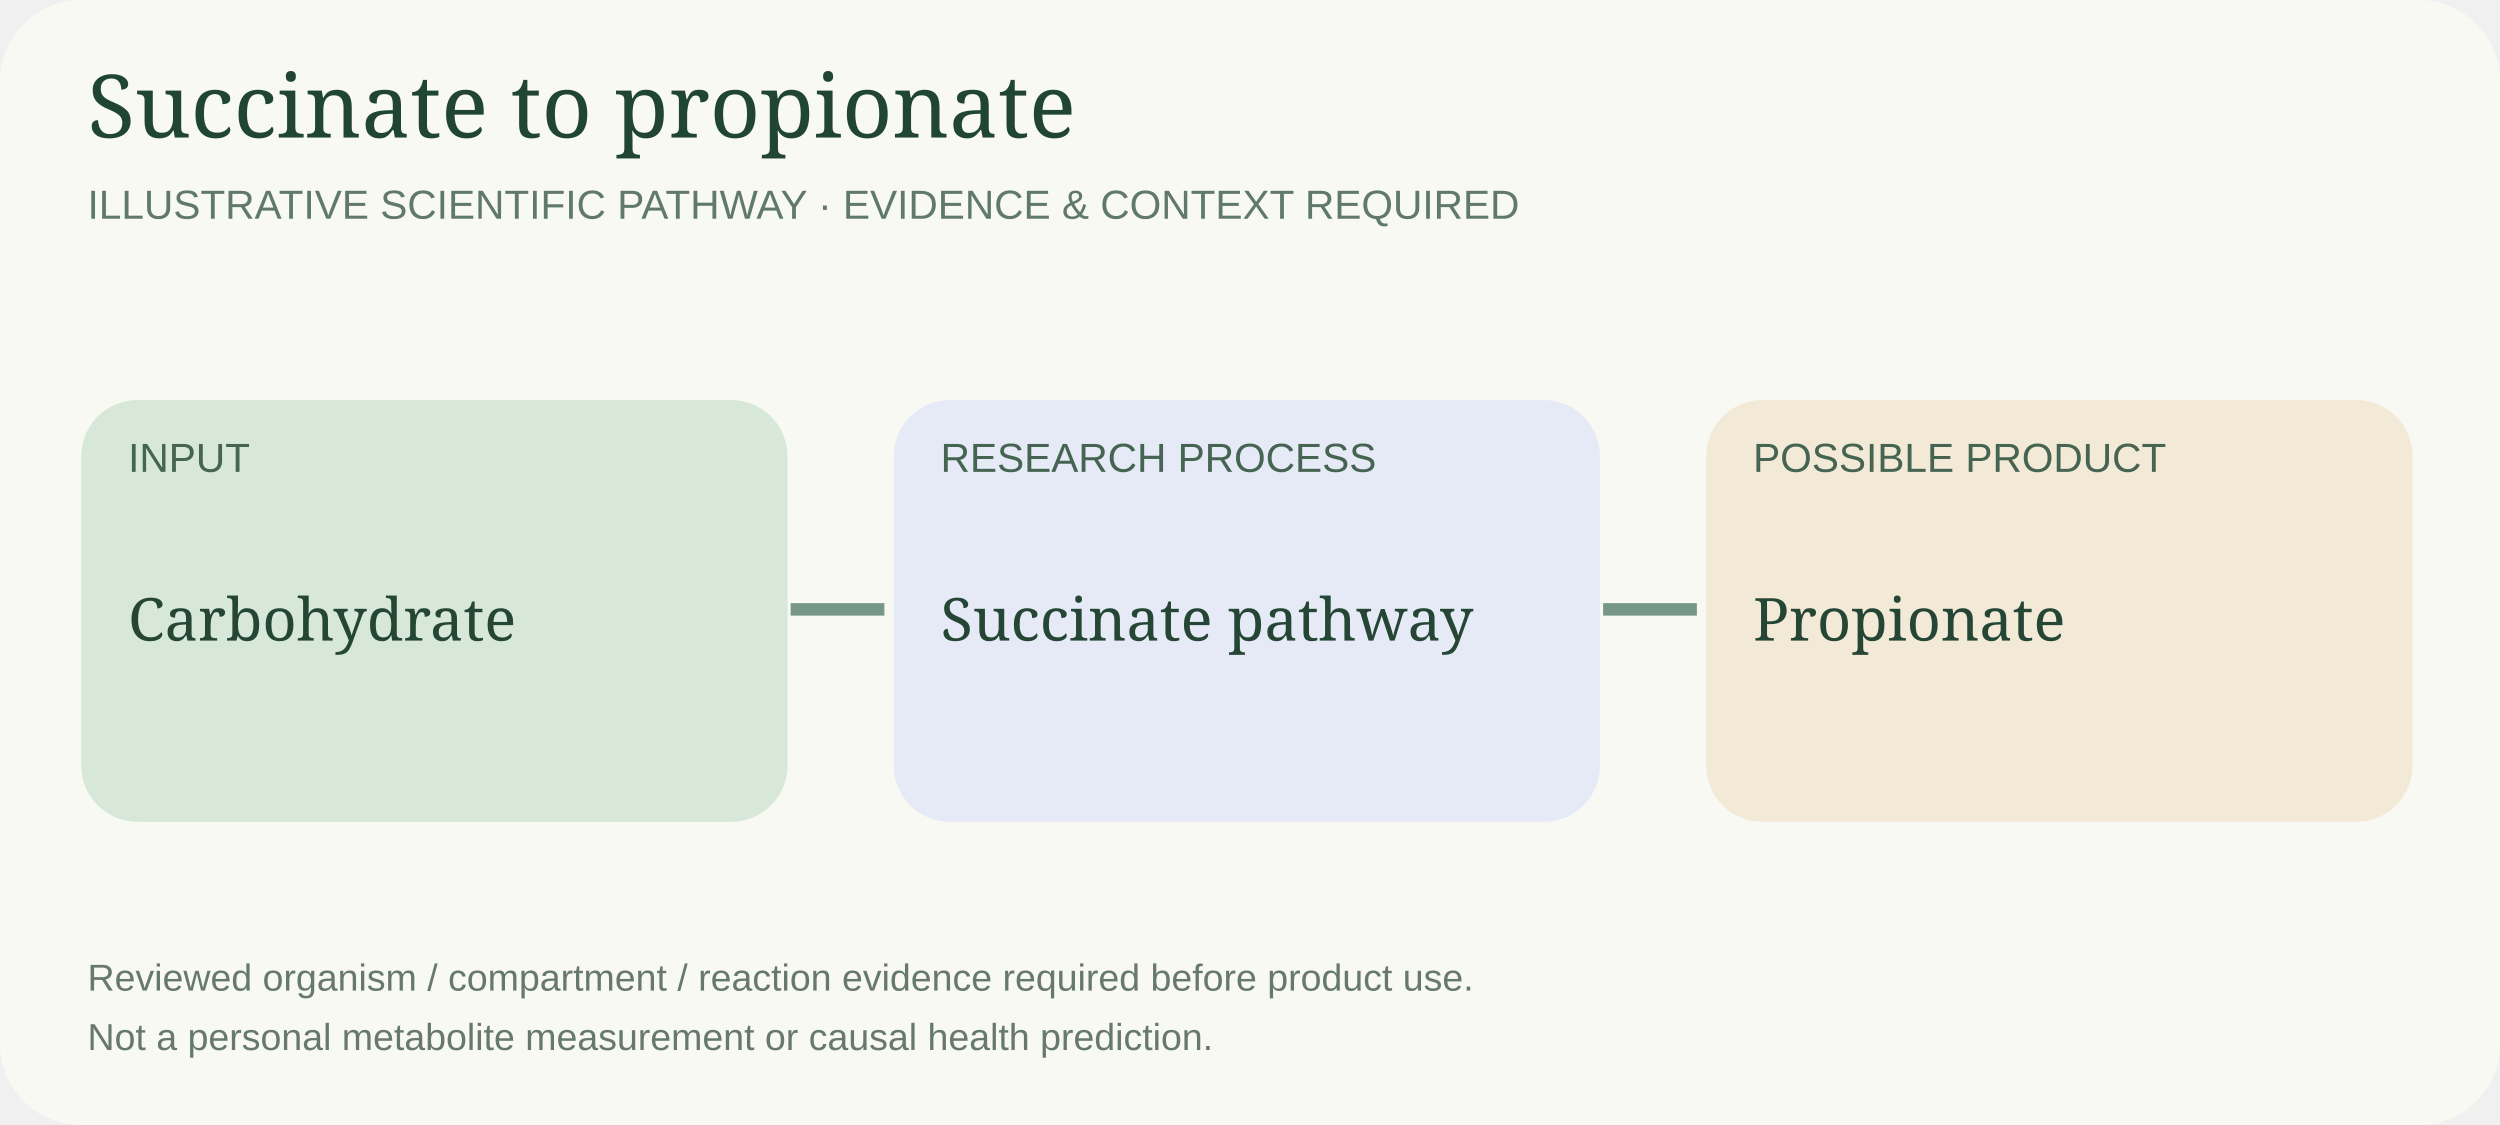
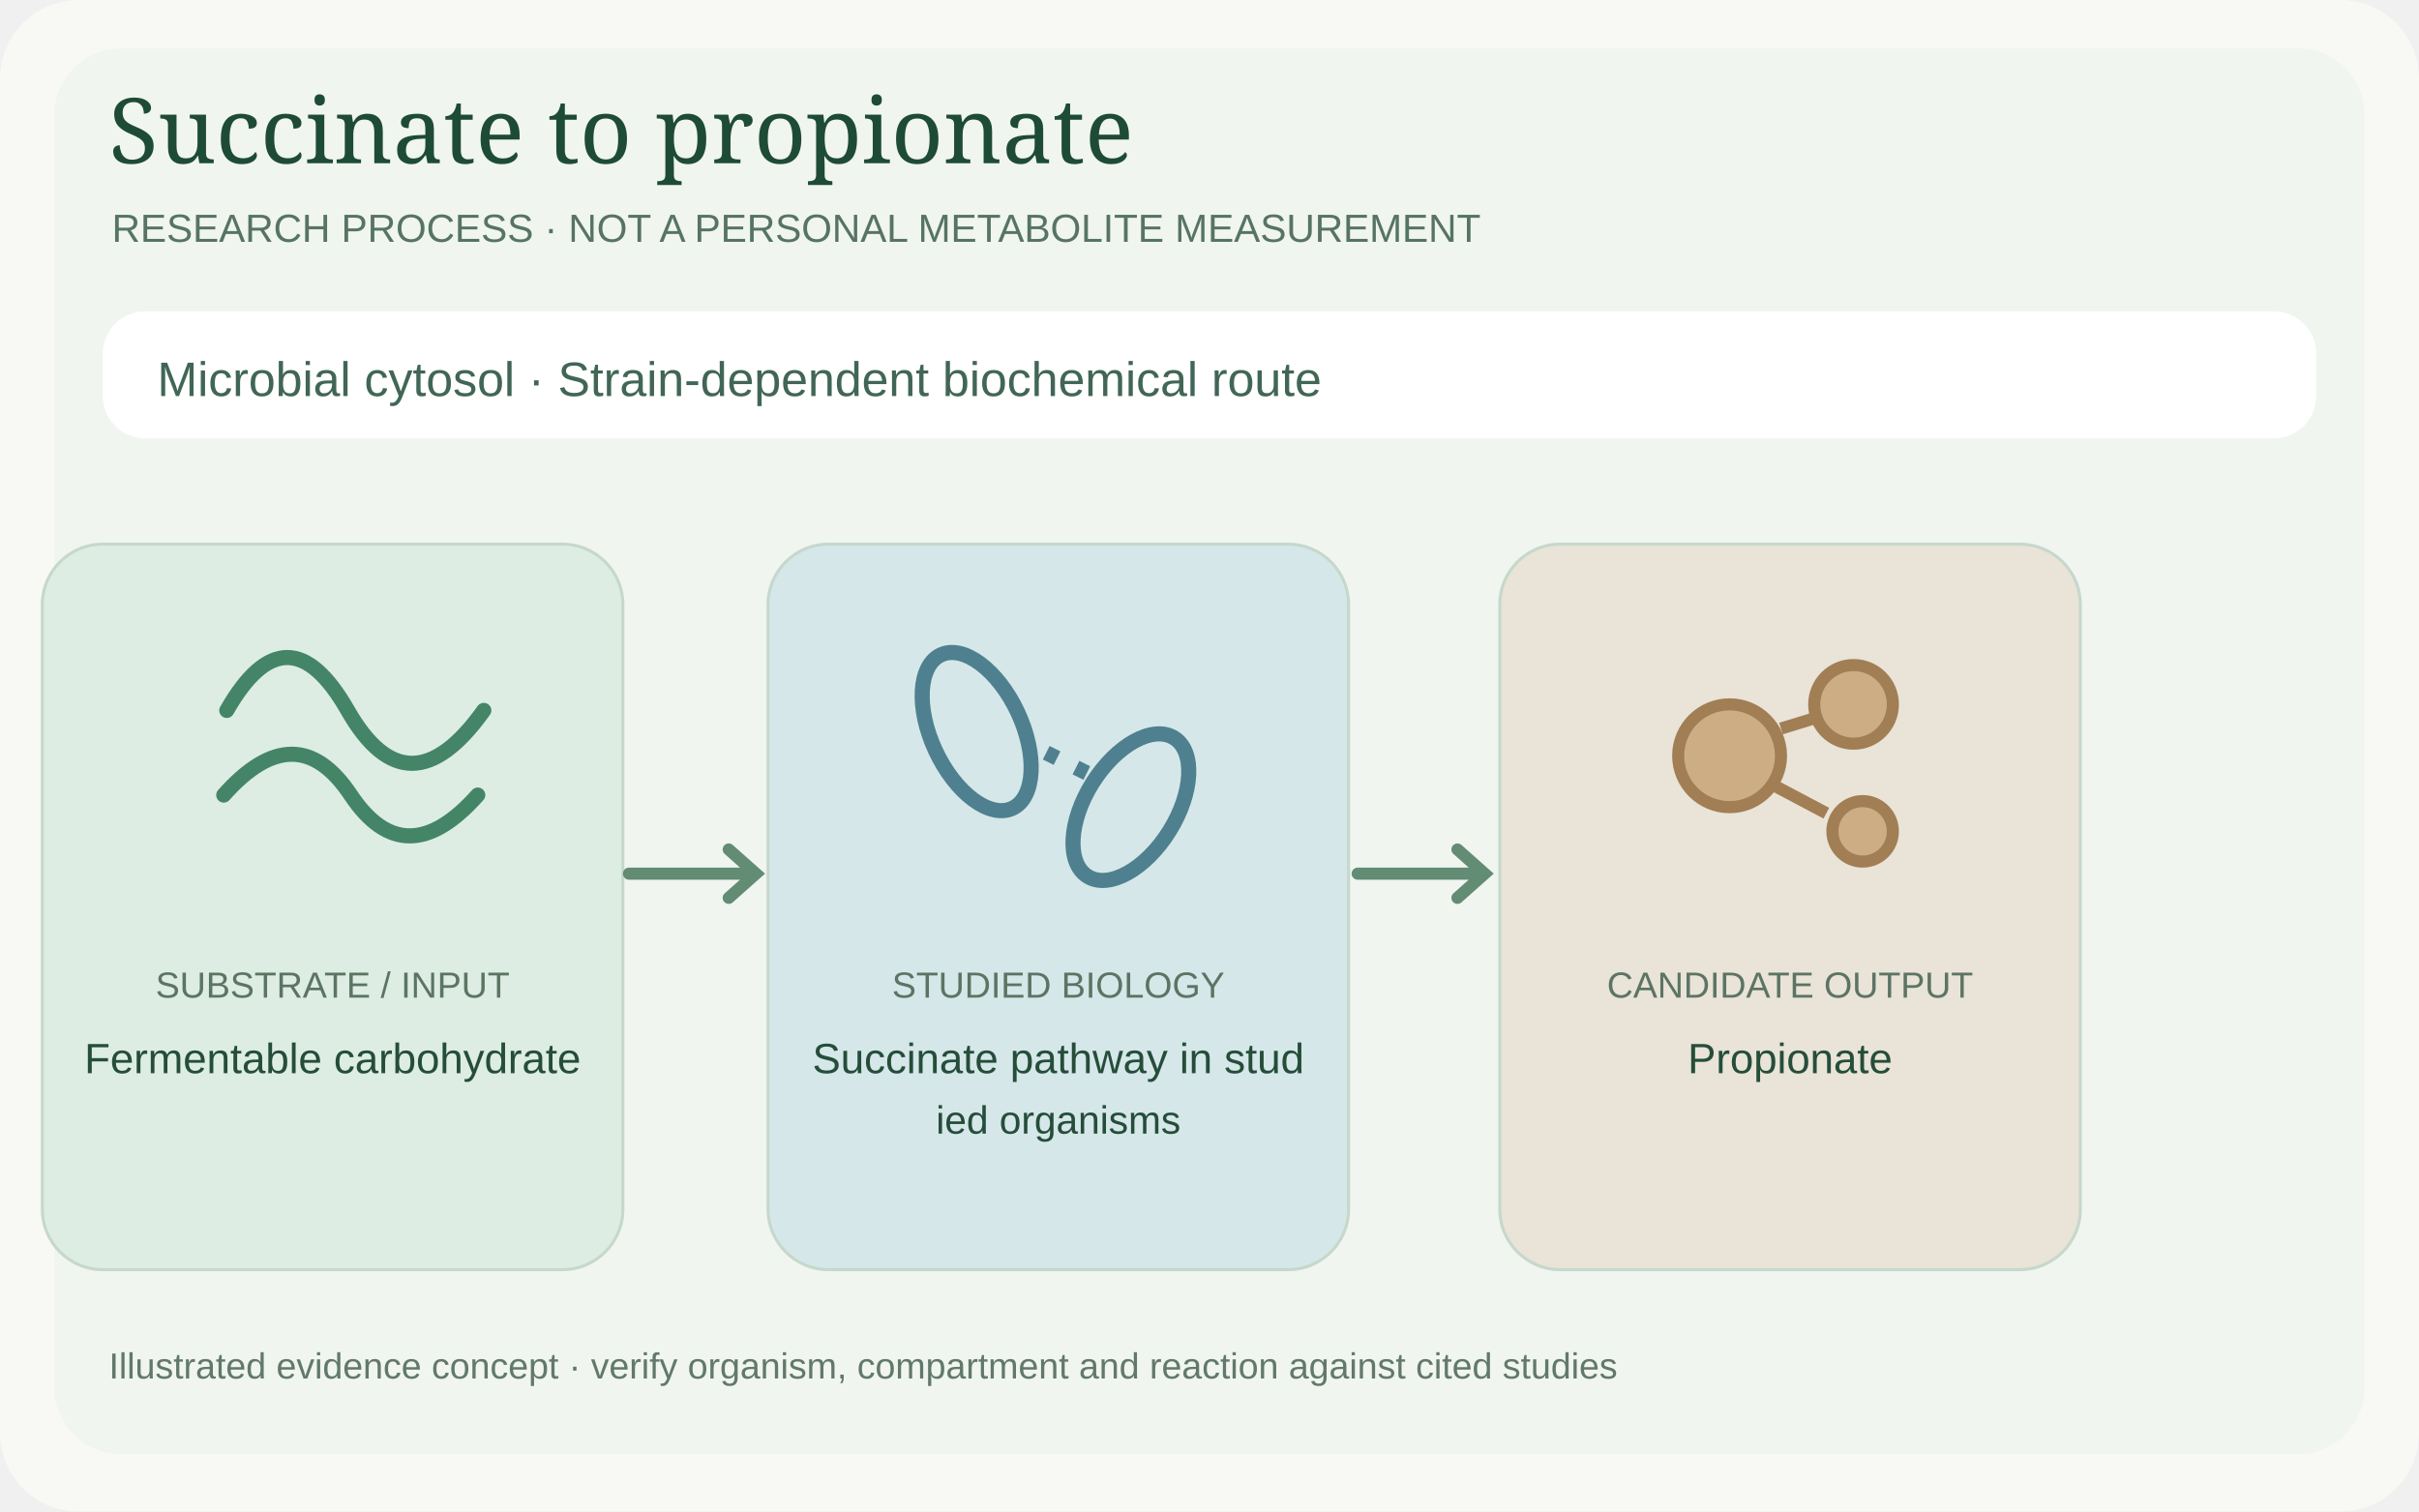
- <svg xmlns="http://www.w3.org/2000/svg" viewBox="0 0 800 360" role="img" aria-label="Conceptual research pathway: Succinate to propionate. Carbohydrate to Succinate pathway to Propionate. This does not imply a personal measured pathway.">
-   <rect width="800" height="360" rx="26" fill="#F9F9F4" />
-   <text x="28" y="44" font-size="28" fill="#204633" font-family="Georgia">Succinate to propionate</text>
-   <text x="28" y="70" font-size="13" fill="#60796B" font-family="Arial">ILLUSTRATIVE SCIENTIFIC PATHWAY · EVIDENCE &amp; CONTEXT REQUIRED</text>
-   <rect x="26" y="128" width="226" height="135" rx="18" fill="#D7E8D9" />
-   <text x="41" y="151" font-size="13" font-family="Arial" fill="#456451">INPUT</text>
-   <text x="41" y="205" font-size="19" font-family="Georgia" fill="#254635">Carbohydrate</text>
-   <rect x="286" y="128" width="226" height="135" rx="18" fill="#E6EAF6" />
-   <text x="301" y="151" font-size="13" font-family="Arial" fill="#456451">RESEARCH PROCESS</text>
-   <text x="301" y="205" font-size="19" font-family="Georgia" fill="#254635">Succinate pathway</text>
-   <rect x="546" y="128" width="226" height="135" rx="18" fill="#F3E9D7" />
-   <text x="561" y="151" font-size="13" font-family="Arial" fill="#456451">POSSIBLE PRODUCT</text>
-   <text x="561" y="205" font-size="19" font-family="Georgia" fill="#254635">Propionate</text>
-   <path d="M253 195H283M513 195H543" stroke="#779888" stroke-width="4" />
-   <text x="28" y="317" font-family="Arial" font-size="12" fill="#67796D">Reviewed organism / compartment / reaction evidence required before product use.</text>
-   <text x="28" y="336" font-family="Arial" font-size="12" fill="#67796D">Not a personal metabolite measurement or causal health prediction.</text>
+ <svg xmlns="http://www.w3.org/2000/svg" viewBox="0 0 800 500" role="img" aria-label="Illustrated conceptual research pathway Succinate to propionate. Fermentable carbohydrate through Succinate pathway in studied organisms to Propionate. Not measured in your sample.">
+   <rect width="800" height="500" rx="26" fill="#F8F9F4" />
+   <rect x="18" y="16" width="764" height="465" rx="22" fill="#F0F5F0" />
+   <text x="36" y="54" font-family="Georgia,serif" font-size="30" fill="#1E4B36">Succinate to propionate</text>
+   <text x="37" y="80" font-family="Arial" font-size="13" fill="#577463">RESEARCH PROCESS · NOT A PERSONAL METABOLITE MEASUREMENT</text>
+   <rect x="34" y="103" rx="14" width="732" height="42" fill="#FFFFFF" />
+   <text x="52" y="131" font-family="Arial" font-size="16" fill="#416655">Microbial cytosol  ·  Strain-dependent biochemical route</text>
+   <rect x="14" y="180" width="192" height="240" rx="20" fill="#DDEDE3" stroke="#C6D8CB" />
+   <g transform="translate(110 250)">
+     <g stroke="#448568" fill="none" stroke-width="5" stroke-linecap="round">
+       <path d="M-35 -15q20-35 40 0t45 0M-36 13q24-27 42 0t42 0" />
+     </g>
+   </g>
+   <text x="110" y="330" font-family="Arial" font-size="12" text-anchor="middle" fill="#5C7464">SUBSTRATE / INPUT</text>
+   <text x="110" y="355" font-family="Arial" font-size="14" text-anchor="middle" fill="#254D3A">Fermentable carbohydrate</text>
+   <rect x="254" y="180" width="192" height="240" rx="20" fill="#D5E7E8" stroke="#C6D8CB" />
+   <g transform="translate(350 250)">
+     <g stroke="#4F8090" stroke-width="5" fill="none">
+       <ellipse cx="-27" cy="-8" rx="15" ry="28" transform="rotate(-25 -27 -8)" />
+       <ellipse cx="24" cy="17" rx="15" ry="27" transform="rotate(32 24 17)" />
+       <path d="M-4 -1l16 8" stroke-dasharray="4 7" />
+     </g>
+   </g>
+   <text x="350" y="330" font-family="Arial" font-size="12" text-anchor="middle" fill="#5C7464">STUDIED BIOLOGY</text>
+   <text x="350" y="355" font-family="Arial" font-size="14" text-anchor="middle" fill="#254D3A">Succinate pathway in stud</text>
+   <text x="350" y="375" font-family="Arial" font-size="13" text-anchor="middle" fill="#254D3A">ied organisms</text>
+   <rect x="496" y="180" width="192" height="240" rx="20" fill="#E9E3D8" stroke="#C6D8CB" />
+   <g transform="translate(592 250)">
+     <g stroke="#A17E54" stroke-width="4" fill="#CDAE84">
+       <circle cx="-20" cy="0" r="17" />
+       <circle cx="21" cy="-17" r="13" />
+       <circle cx="24" cy="25" r="10" />
+       <path d="M-3 -9L10 -13M-5 10L12 19" />
+     </g>
+   </g>
+   <text x="592" y="330" font-family="Arial" font-size="12" text-anchor="middle" fill="#5C7464">CANDIDATE OUTPUT</text>
+   <text x="592" y="355" font-family="Arial" font-size="14" text-anchor="middle" fill="#254D3A">Propionate</text>
+   <g fill="none" stroke="#628C73" stroke-width="4" stroke-linecap="round">
+     <path d="M208 289h42m-9-8 9 8-9 8M449 289h42m-9-8 9 8-9 8" />
+   </g>
+   <text x="36" y="456" font-family="Arial" font-size="12" fill="#62786B">Illustrated evidence concept · verify organism, compartment and reaction against cited studies</text>
</svg>
